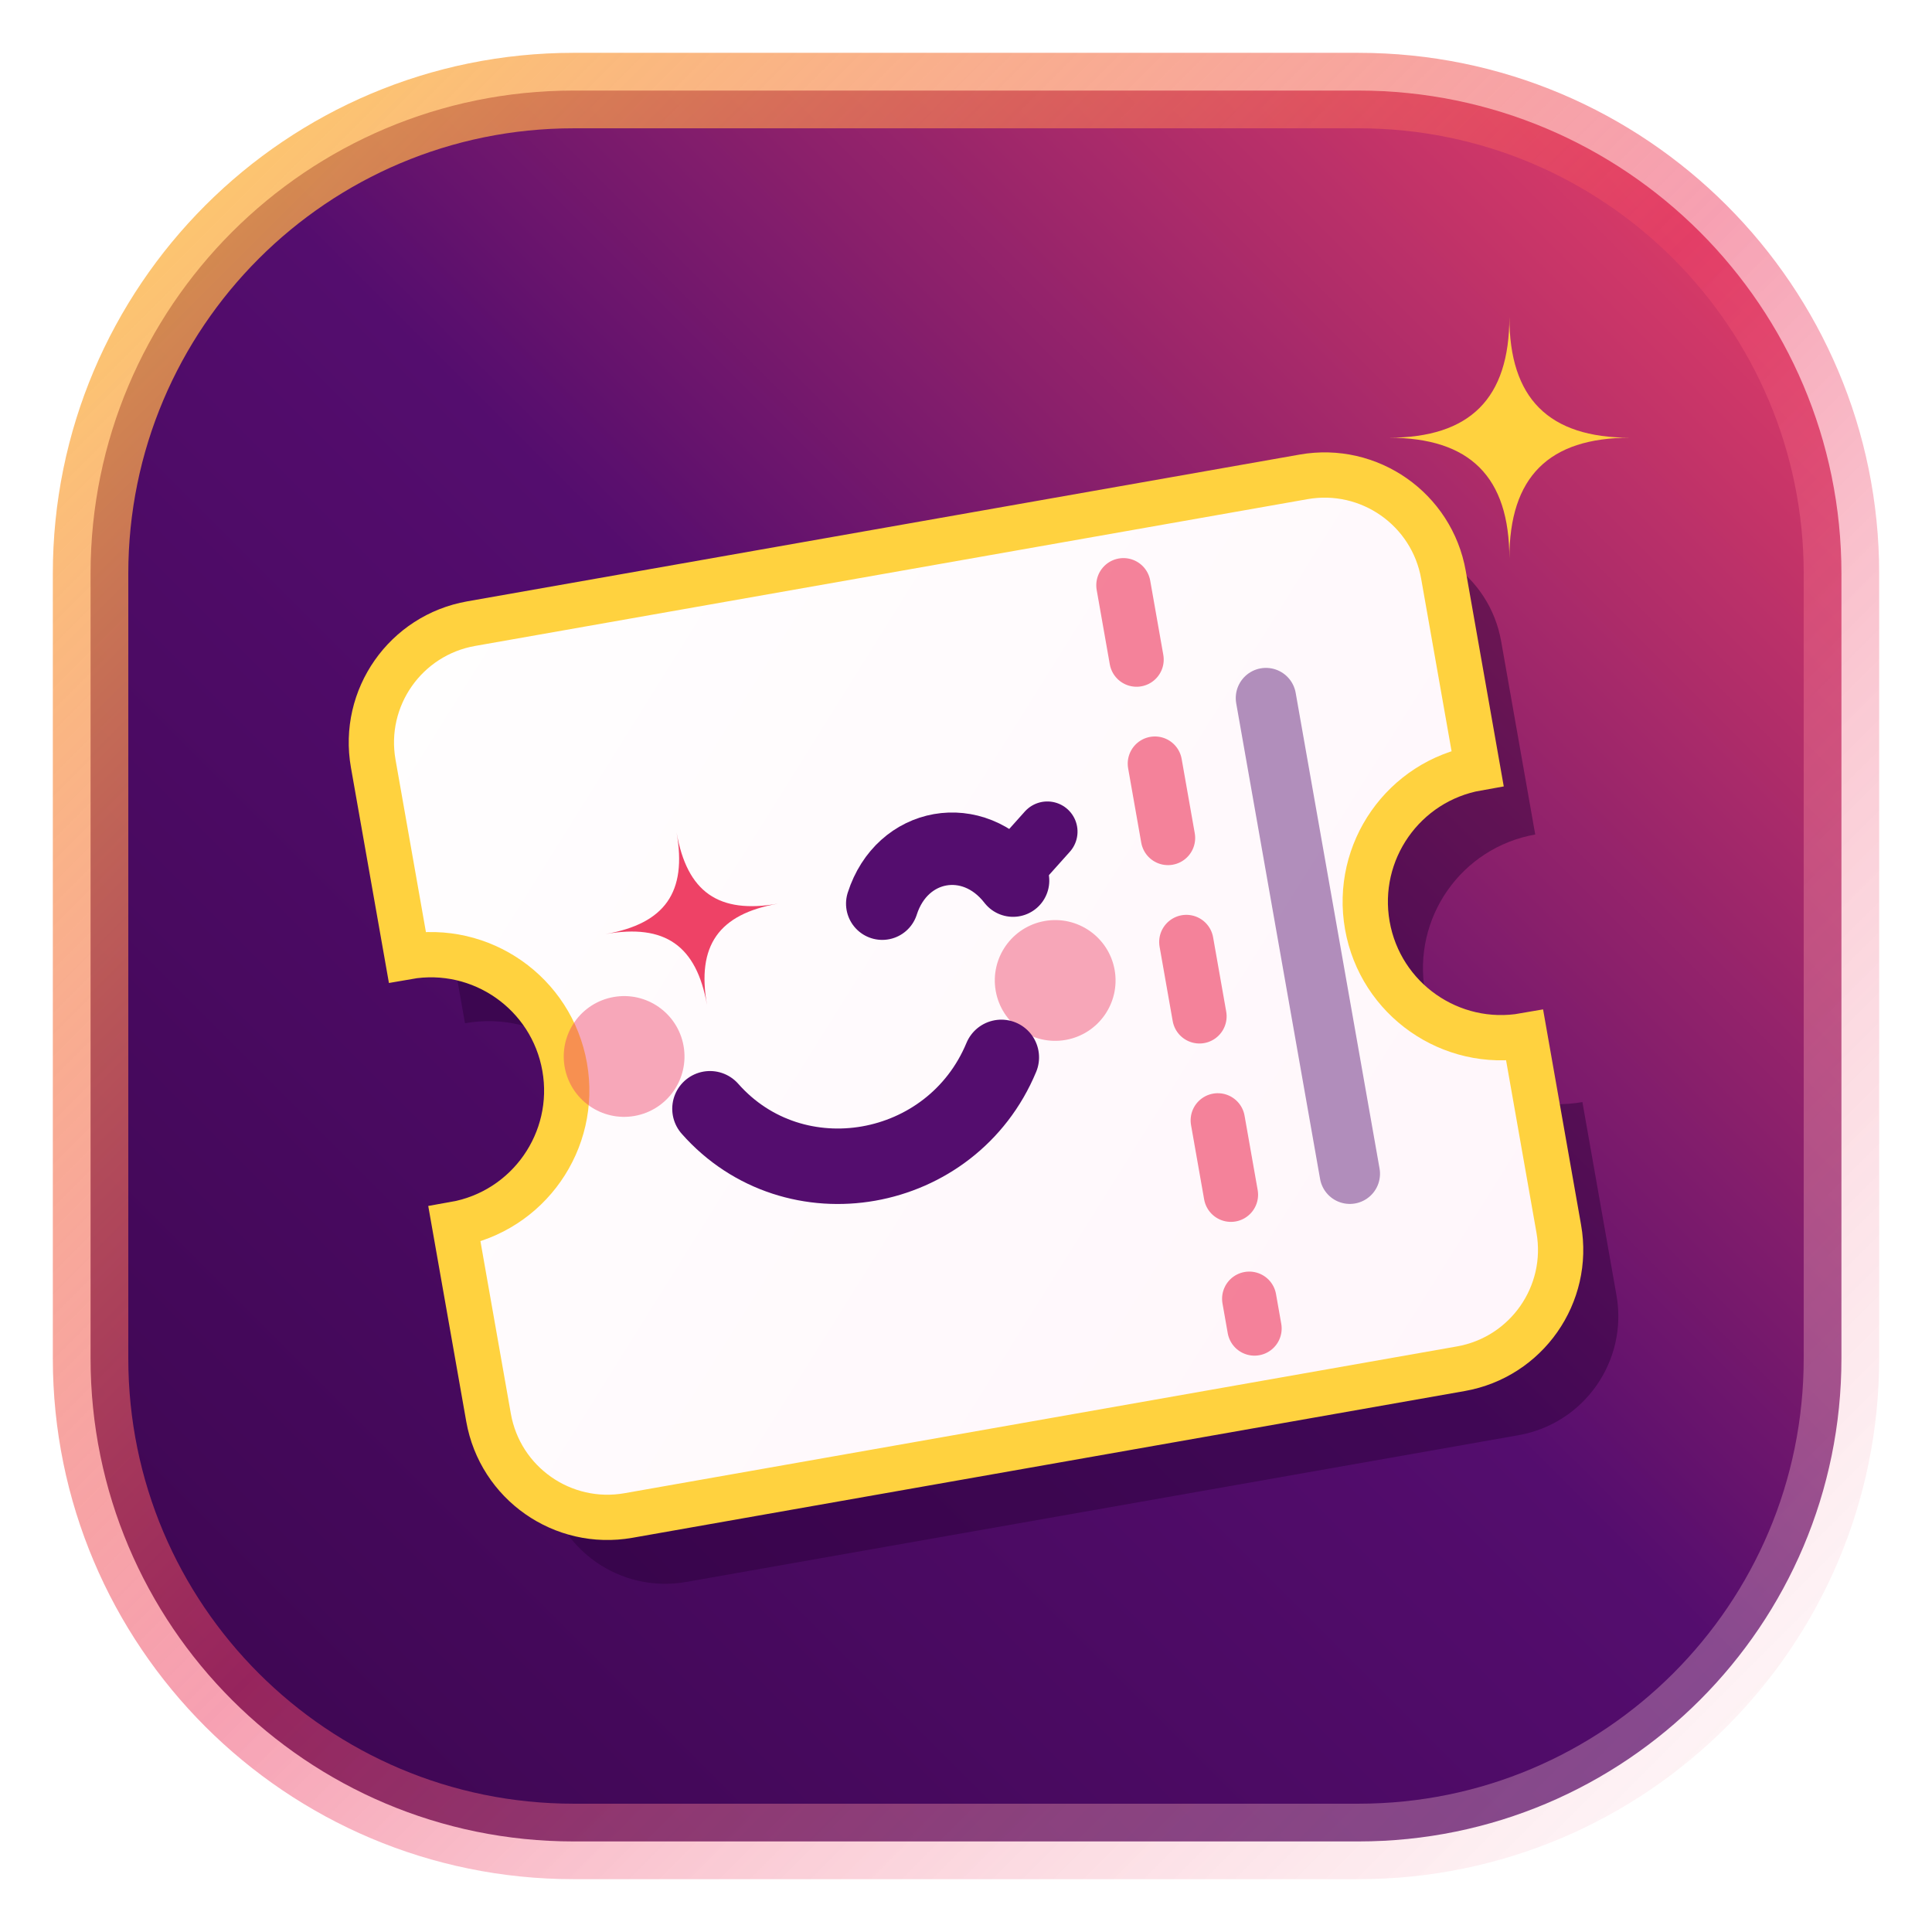
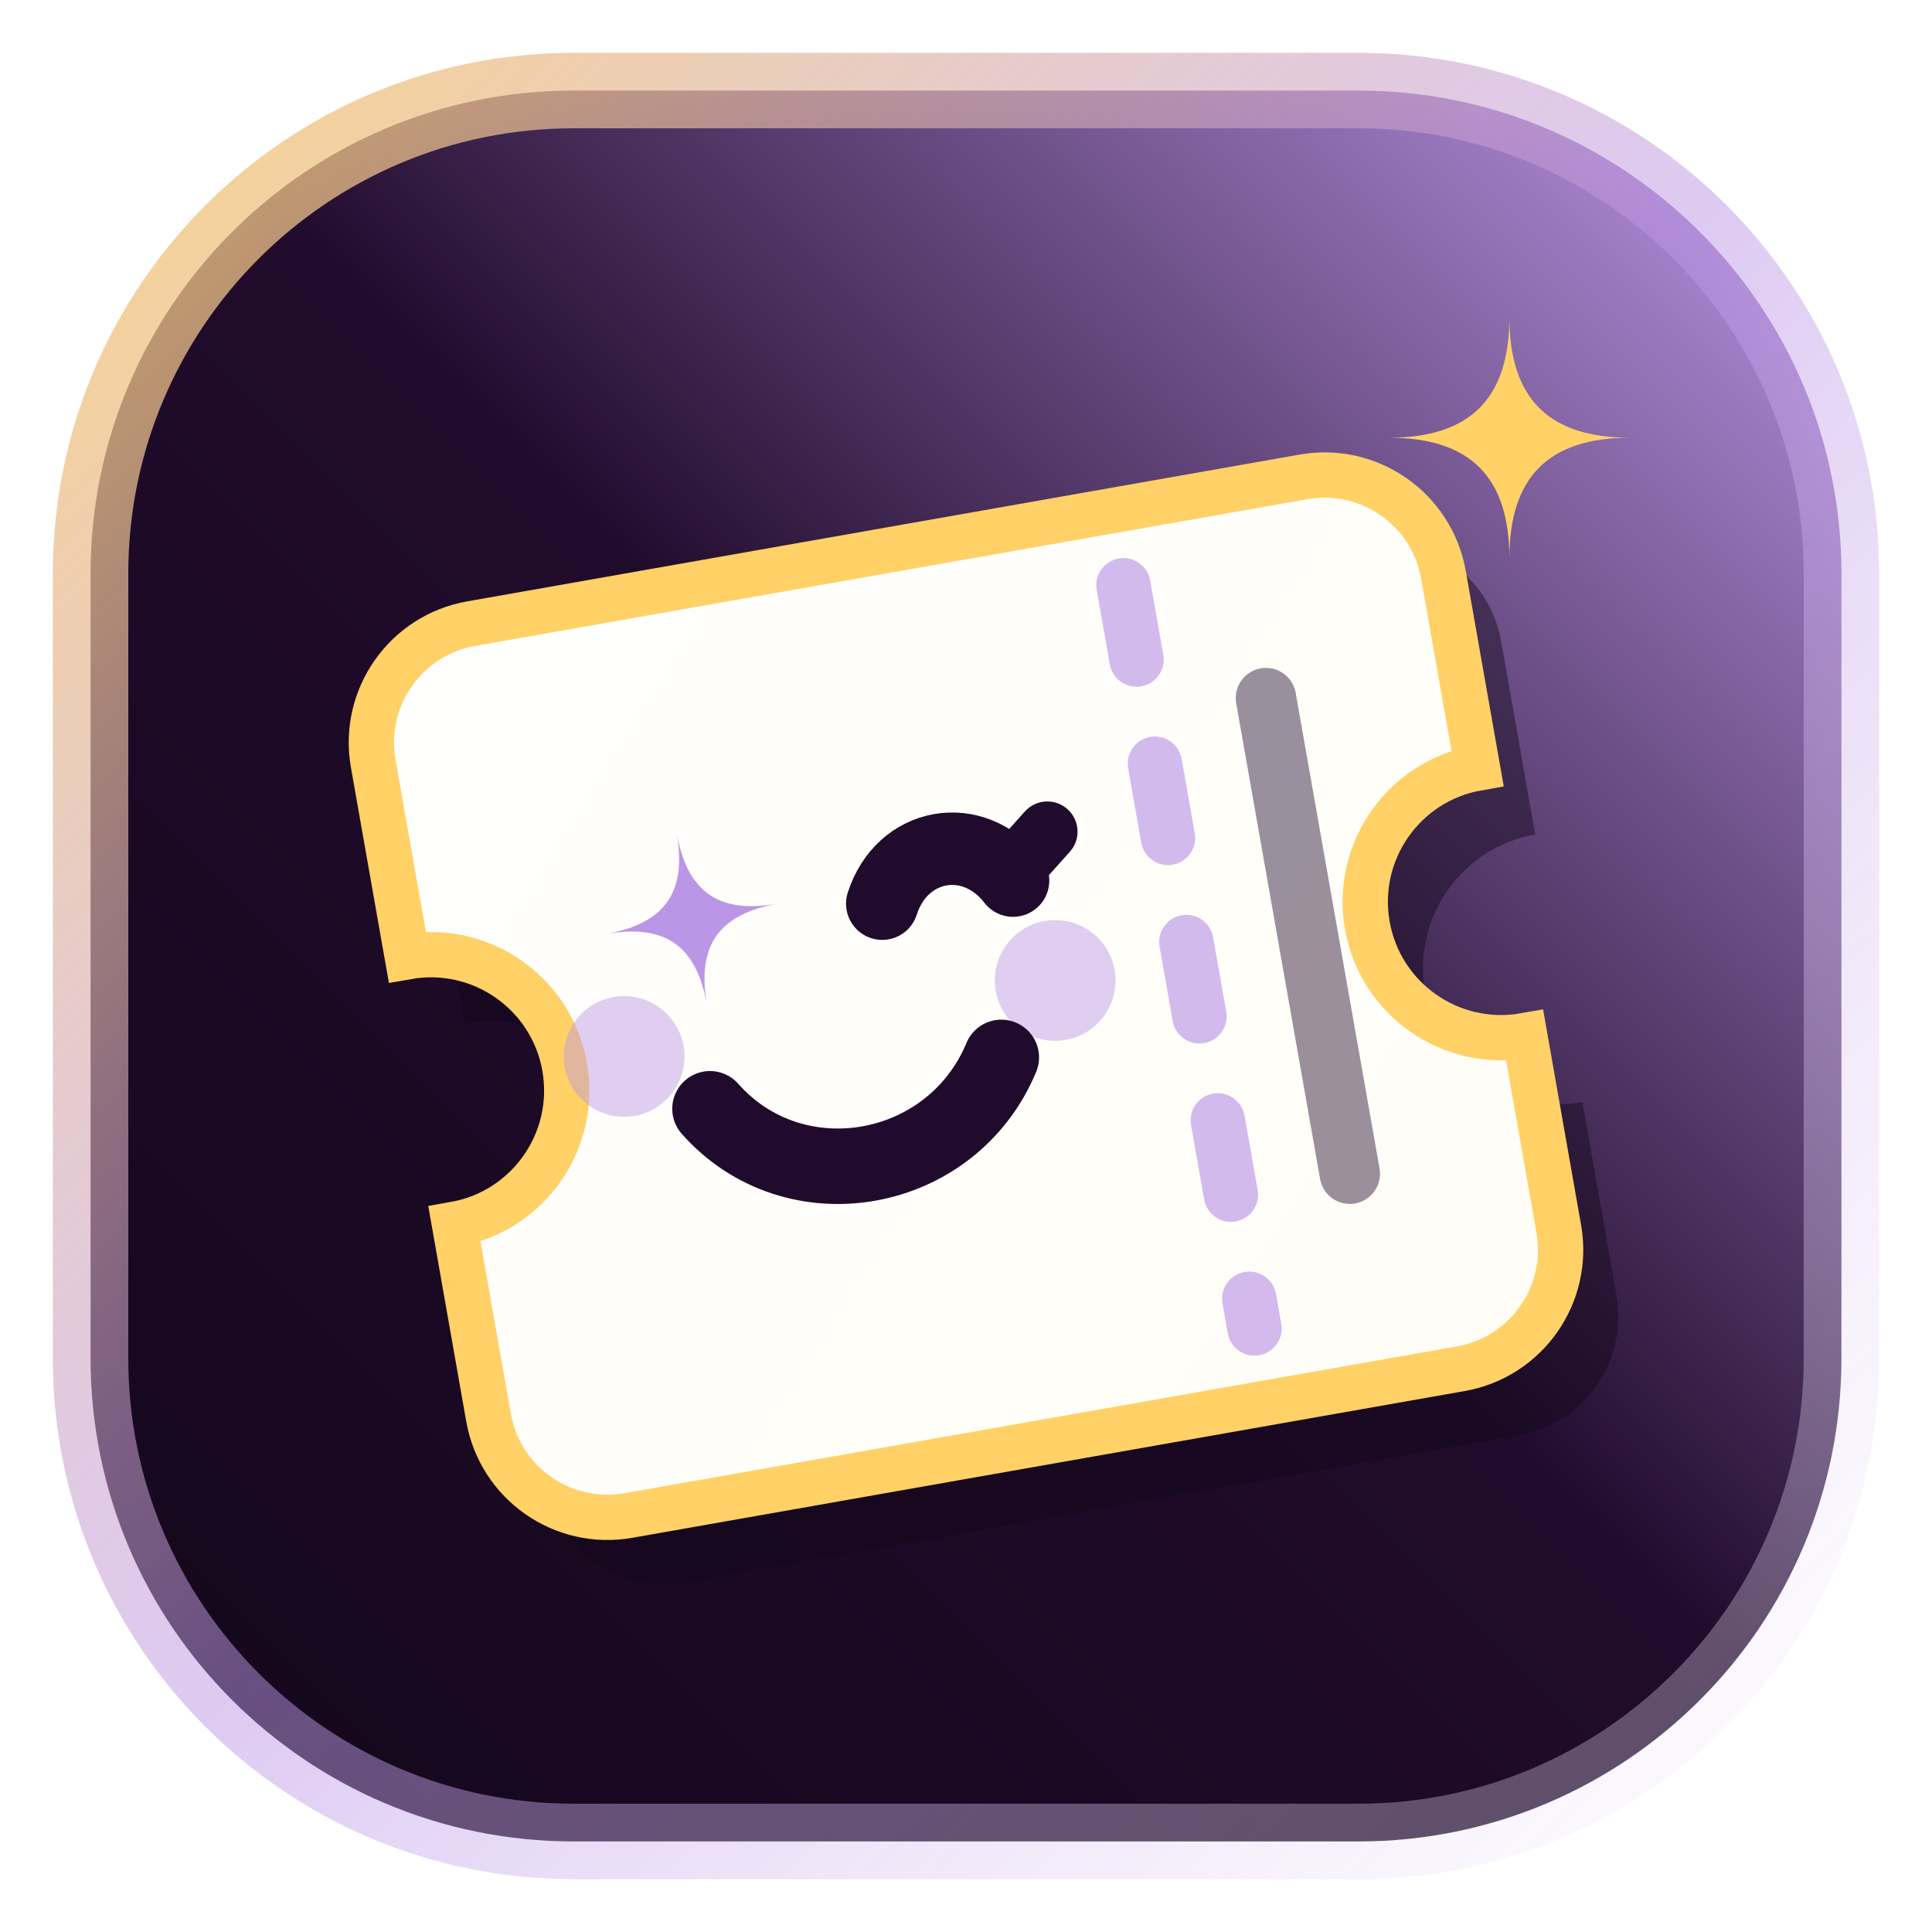
<svg xmlns="http://www.w3.org/2000/svg" viewBox="0 0 64 64" fill="none">
  <defs>
    <linearGradient id="bc-bg" x1="4" y1="60" x2="60" y2="4" gradientUnits="userSpaceOnUse">
-       <stop offset="0%" stop-color="#3C0650" />
-       <stop offset="52%" stop-color="#540D6E" />
-       <stop offset="100%" stop-color="#EE4266" />
+       <stop offset="0%" stop-color="#13071A" />
+       <stop offset="52%" stop-color="#210B2C" />
+       <stop offset="100%" stop-color="#BC96E6" />
    </linearGradient>
    <linearGradient id="bc-ticket" x1="12" y1="14" x2="52" y2="50" gradientUnits="userSpaceOnUse">
      <stop offset="0%" stop-color="#FFFFFF" />
-       <stop offset="100%" stop-color="#FFF5FA" />
+       <stop offset="100%" stop-color="#FFFDF5" />
    </linearGradient>
    <linearGradient id="bc-stroke" x1="0" y1="0" x2="64" y2="64" gradientUnits="userSpaceOnUse">
-       <stop offset="0%" stop-color="#FFD23F" stop-opacity="0.85" />
-       <stop offset="50%" stop-color="#EE4266" stop-opacity="0.5" />
+       <stop offset="0%" stop-color="#FFD166" stop-opacity="0.85" />
+       <stop offset="50%" stop-color="#BC96E6" stop-opacity="0.5" />
      <stop offset="100%" stop-color="#FFFFFF" stop-opacity="0.25" />
    </linearGradient>
  </defs>
  <rect x="3" y="3" width="58" height="58" rx="16" fill="url(#bc-bg)" stroke="url(#bc-stroke)" stroke-width="2.5" />
-   <path d="M50 10.5C50 13.2 51.3 14.5 54 14.5C51.3 14.5 50 15.8 50 18.5C50 15.8 48.7 14.5 46 14.5C48.7 14.5 50 13.2 50 10.5Z" fill="#FFD23F" />
+   <path d="M50 10.5C50 13.2 51.3 14.5 54 14.5C51.3 14.5 50 15.8 50 18.5C50 15.8 48.7 14.5 46 14.5C48.7 14.5 50 13.2 50 10.5Z" fill="#FFD166" />
  <g transform="rotate(-10 32 33)">
-     <path d="M14 22C14 19.791 15.791 18 18 18H46C48.209 18 50 19.791 50 22V28.5C47.515 28.5 45.5 30.515 45.5 33C45.5 35.485 47.515 37.5 50 37.5V44C50 46.209 48.209 48 46 48H18C15.791 48 14 46.209 14 44V37.5C16.485 37.5 18.5 35.485 18.5 33C18.5 30.515 16.485 28.5 14 28.5V22Z" transform="translate(1.5, 2.5)" fill="#2A0238" fill-opacity="0.45" />
-     <path d="M14 22C14 19.791 15.791 18 18 18H46C48.209 18 50 19.791 50 22V28.5C47.515 28.5 45.5 30.515 45.5 33C45.5 35.485 47.515 37.5 50 37.5V44C50 46.209 48.209 48 46 48H18C15.791 48 14 46.209 14 44V37.5C16.485 37.5 18.5 35.485 18.5 33C18.5 30.515 16.485 28.5 14 28.5V22Z" fill="url(#bc-ticket)" stroke="#FFD23F" stroke-width="1.5" />
-     <line x1="39.5" y1="20.5" x2="39.5" y2="45.5" stroke="#EE4266" stroke-width="1.8" stroke-linecap="round" stroke-dasharray="2.5 3.5" stroke-opacity="0.65" />
-     <path d="M23.5 26C23.5 28 24.4 28.9 26.4 28.9C24.4 28.9 23.5 29.8 23.5 31.8C23.5 29.8 22.6 28.9 20.6 28.9C22.6 28.9 23.5 28 23.5 26Z" fill="#EE4266" />
-     <path d="M29.8 29.5C30.8 27.6 33.2 27.6 34.2 29.5" stroke="#540D6E" stroke-width="2.4" stroke-linecap="round" />
-     <path d="M34.2 29.2L35.6 28.1" stroke="#540D6E" stroke-width="2" stroke-linecap="round" />
-     <circle cx="35" cy="33" r="2" fill="#EE4266" fill-opacity="0.45" />
-     <circle cx="20.5" cy="33" r="2" fill="#EE4266" fill-opacity="0.45" />
-     <path d="M23 35.2C25.2 38.8 30.5 38.8 32.8 35.2" stroke="#540D6E" stroke-width="2.5" stroke-linecap="round" />
-     <line x1="43.5" y1="25" x2="43.5" y2="41" stroke="#540D6E" stroke-width="2" stroke-linecap="round" stroke-opacity="0.45" />
+     <path d="M14 22C14 19.791 15.791 18 18 18H46C48.209 18 50 19.791 50 22V28.5C47.515 28.5 45.5 30.515 45.5 33C45.5 35.485 47.515 37.5 50 37.5V44C50 46.209 48.209 48 46 48H18C15.791 48 14 46.209 14 44V37.5C16.485 37.5 18.5 35.485 18.5 33C18.5 30.515 16.485 28.5 14 28.5V22Z" transform="translate(1.5, 2.5)" fill="#13071A" fill-opacity="0.45" />
+     <path d="M14 22C14 19.791 15.791 18 18 18H46C48.209 18 50 19.791 50 22V28.5C47.515 28.5 45.5 30.515 45.5 33C45.5 35.485 47.515 37.5 50 37.5V44C50 46.209 48.209 48 46 48H18C15.791 48 14 46.209 14 44V37.5C16.485 37.5 18.5 35.485 18.5 33C18.5 30.515 16.485 28.5 14 28.5V22Z" fill="url(#bc-ticket)" stroke="#FFD166" stroke-width="1.5" />
+     <line x1="39.5" y1="20.5" x2="39.5" y2="45.5" stroke="#BC96E6" stroke-width="1.8" stroke-linecap="round" stroke-dasharray="2.5 3.5" stroke-opacity="0.65" />
+     <path d="M23.5 26C23.5 28 24.4 28.9 26.4 28.9C24.4 28.9 23.5 29.8 23.5 31.8C23.5 29.8 22.6 28.9 20.6 28.9C22.6 28.9 23.5 28 23.5 26Z" fill="#BC96E6" />
+     <path d="M29.8 29.5C30.8 27.6 33.2 27.6 34.2 29.5" stroke="#210B2C" stroke-width="2.4" stroke-linecap="round" />
+     <path d="M34.2 29.2L35.6 28.1" stroke="#210B2C" stroke-width="2" stroke-linecap="round" />
+     <circle cx="35" cy="33" r="2" fill="#BC96E6" fill-opacity="0.45" />
+     <circle cx="20.5" cy="33" r="2" fill="#BC96E6" fill-opacity="0.45" />
+     <path d="M23 35.2C25.2 38.8 30.5 38.8 32.8 35.2" stroke="#210B2C" stroke-width="2.5" stroke-linecap="round" />
+     <line x1="43.5" y1="25" x2="43.5" y2="41" stroke="#210B2C" stroke-width="2" stroke-linecap="round" stroke-opacity="0.45" />
  </g>
</svg>
